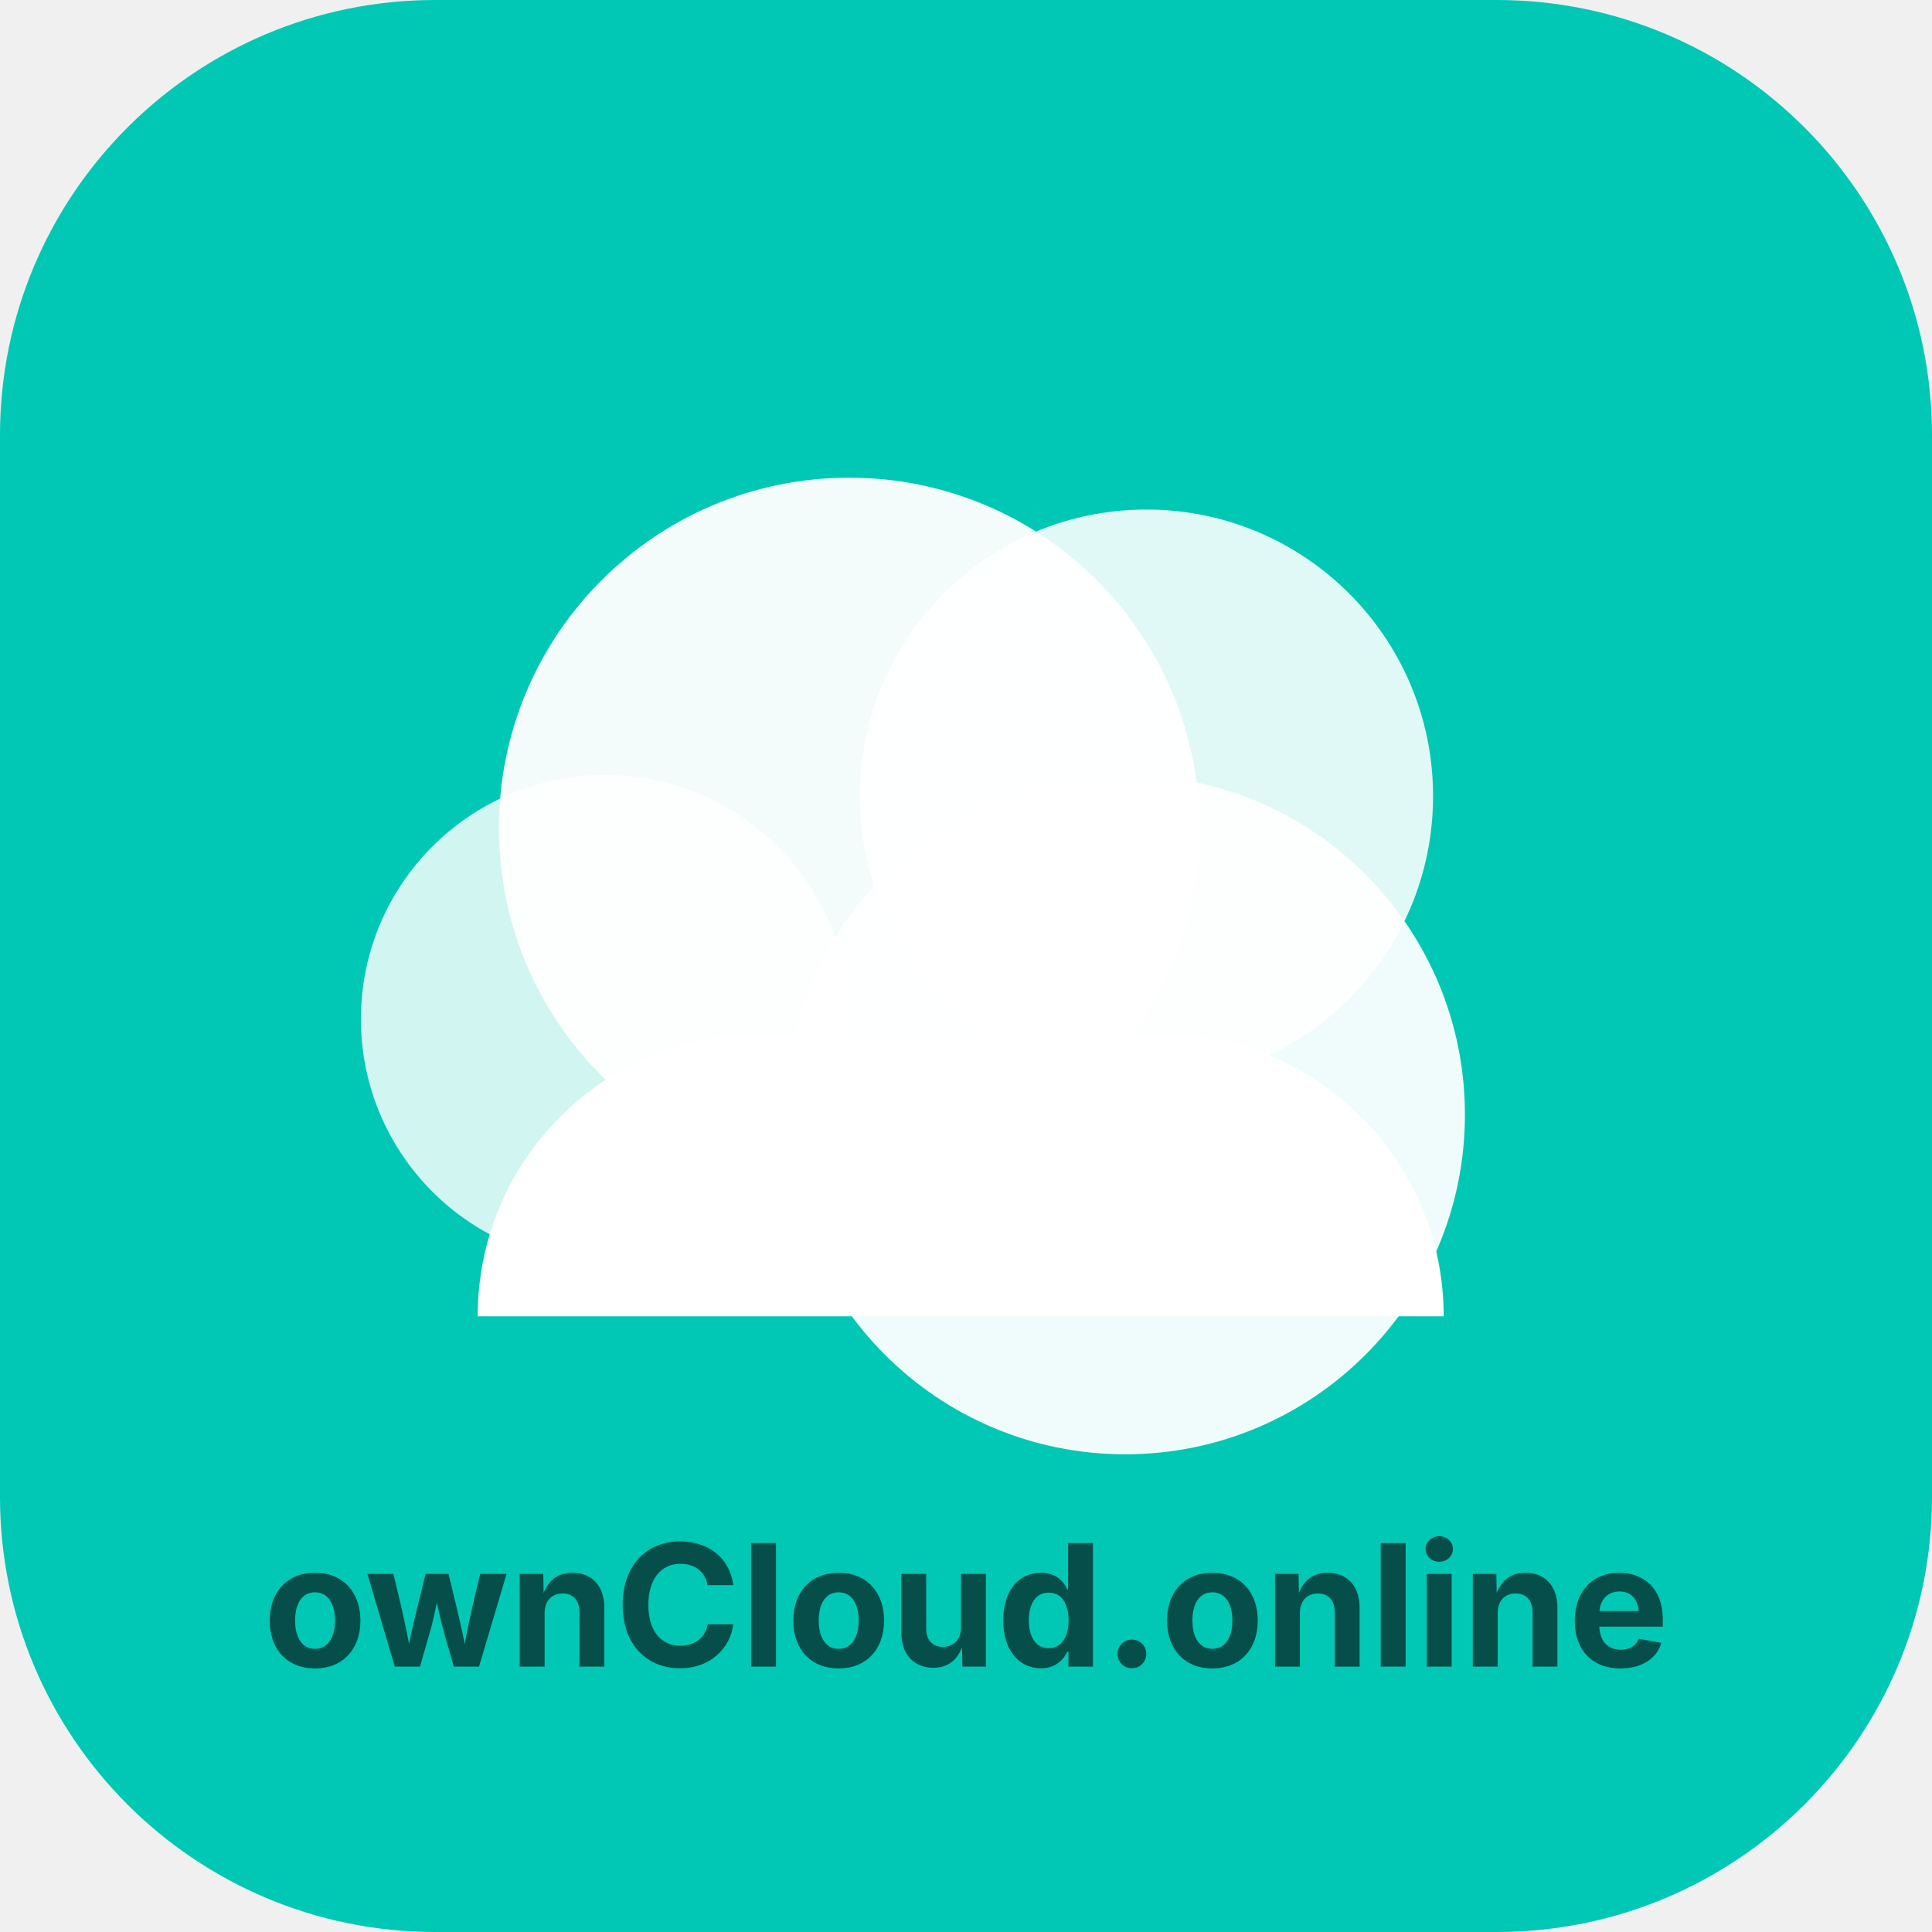
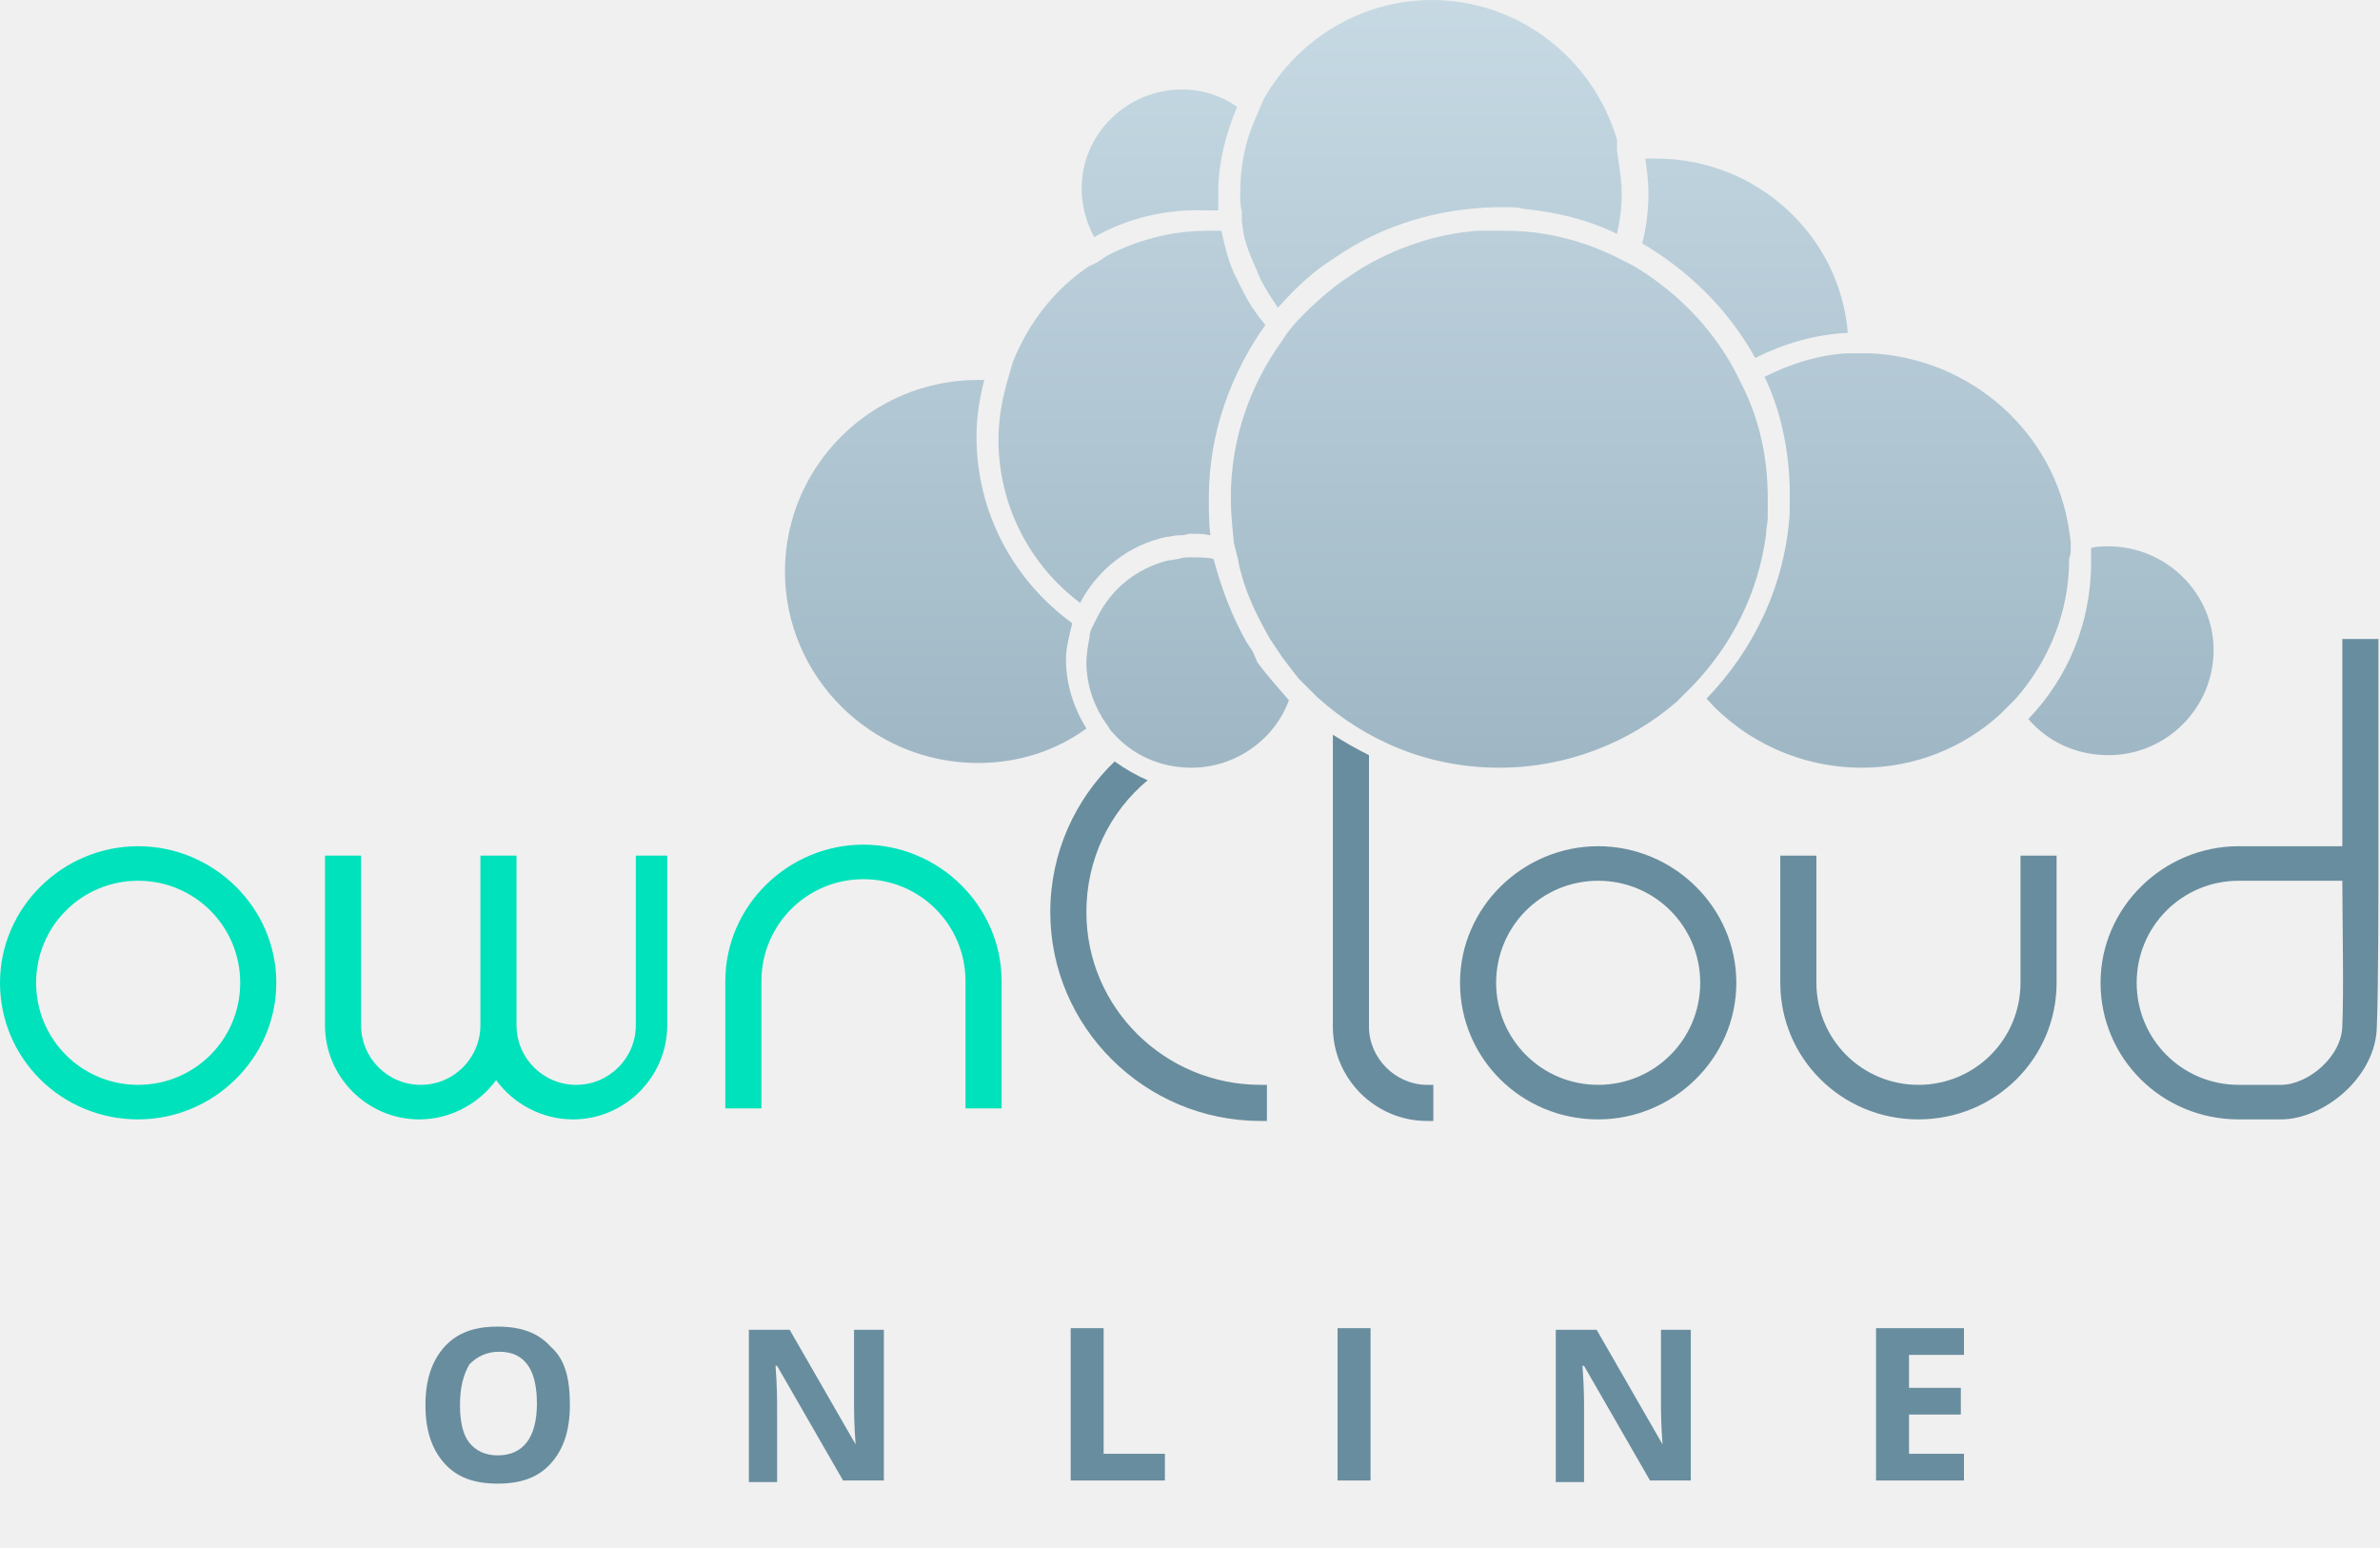
- <svg xmlns="http://www.w3.org/2000/svg" width="182" height="182" viewBox="0 0 182 182" fill="none">
-   <rect width="182" height="182" rx="41" fill="#00c8b4" />
-   <circle cx="80" cy="78" r="33" fill="#ffffff" fill-opacity=".95" />
-   <circle cx="108" cy="75" r="27" fill="#ffffff" fill-opacity=".88" />
-   <circle cx="57" cy="96" r="23" fill="#ffffff" fill-opacity=".82" />
-   <circle cx="106" cy="105" r="32" fill="#ffffff" fill-opacity=".94" />
-   <path d="M45 124h91a26.6 26.6 0 0 0-26.6-26.6H71.6A26.6 26.6 0 0 0 45 124Z" fill="#ffffff" />
-   <text x="91" y="157" text-anchor="middle" fill="#064e4a" font-family="Inter, Segoe UI, Arial, sans-serif" font-size="16" font-weight="700">ownCloud.online</text>
+ <svg xmlns="http://www.w3.org/2000/svg" version="1.1" id="Ebene_1" x="0px" y="0px" viewBox="0 0 151.6 98.6" style="enable-background:new 0 0 151.6 98.6;" xml:space="preserve">
+   <style type="text/css">
+ 	.st0{fill:#00E2BB;}
+ 	.st1{fill:#688D9E;}
+ 	.st2{fill:url(#SVGID_1_);}
+ </style>
+   <g>
+     <g>
+       <g id="Shape">
+         <path class="st0" d="M8.8,53.9c-4.8,0-8.8,3.9-8.8,8.7s3.9,8.7,8.8,8.7c4.8,0,8.8-3.9,8.8-8.7S13.6,53.9,8.8,53.9z M8.8,69.1     c-3.6,0-6.5-2.9-6.5-6.5s2.9-6.5,6.5-6.5s6.5,2.9,6.5,6.5S12.4,69.1,8.8,69.1z M40.9,54.5h-0.4v10.8c0,2.1-1.7,3.8-3.8,3.8     s-3.8-1.7-3.8-3.8V54.5h-2.3v10.8c0,2.1-1.7,3.8-3.8,3.8s-3.8-1.7-3.8-3.8V54.5h-2.3v10.8c0,3.3,2.7,6,6,6c2,0,3.8-1,4.9-2.5     c1.1,1.5,2.9,2.5,4.9,2.5c3.3,0,6-2.7,6-6V54.5H40.9L40.9,54.5z M55,53.8c-4.8,0-8.8,3.9-8.8,8.7v8.1h2.3v-8.1     c0-3.6,2.9-6.5,6.5-6.5s6.5,2.9,6.5,6.5v8.1h2.3v-8.1C63.8,57.7,59.8,53.8,55,53.8z" />
+       </g>
+       <path class="st1" d="M101.8,53.9c-4.8,0-8.8,3.9-8.8,8.7s3.9,8.7,8.8,8.7c4.8,0,8.8-3.9,8.8-8.7S106.6,53.9,101.8,53.9z     M101.8,69.1c-3.6,0-6.5-2.9-6.5-6.5c0-3.6,2.9-6.5,6.5-6.5s6.5,2.9,6.5,6.5C108.3,66.2,105.4,69.1,101.8,69.1z M129.1,54.5h-0.4    v8.1c0,3.6-2.9,6.5-6.5,6.5s-6.5-2.9-6.5-6.5v-8.1h-2.3v8.1c0,4.8,3.9,8.7,8.8,8.7s8.8-3.9,8.8-8.7v-8.1H129.1L129.1,54.5z     M151.5,55V40.7h-2.3v13.2l-6.6,0c-4.8,0-8.8,3.9-8.8,8.7s3.9,8.7,8.8,8.7h2.7c2.7,0,6.1-2.7,6.1-6C151.5,63,151.5,56.3,151.5,55z     M149.2,65.3c0,2-2.2,3.8-3.9,3.8h-2.7c-3.6,0-6.5-2.9-6.5-6.5c0-3.6,2.9-6.5,6.5-6.5l6.6,0C149.2,58.2,149.3,63.3,149.2,65.3z     M87.2,65.4V48.1c-0.8-0.4-1.5-0.8-2.3-1.3v18.6c0,3.3,2.7,6,6,6h0.4v-2.3h-0.4C88.9,69.1,87.2,67.4,87.2,65.4L87.2,65.4z     M69.2,58.1c0-3.4,1.5-6.4,3.9-8.4c-0.7-0.3-1.4-0.7-2.1-1.2c-2.5,2.4-4.1,5.8-4.1,9.6c0,7.3,6,13.3,13.4,13.3h0.4v-2.3h-0.4    C74.2,69.1,69.2,64.2,69.2,58.1L69.2,58.1z" />
+       <linearGradient id="SVGID_1_" gradientUnits="userSpaceOnUse" x1="2011.473" y1="1996.165" x2="2011.473" y2="1994.902" gradientTransform="matrix(72.042 0 0 -38.79 -144815.031 77431.273)">
+         <stop offset="0" style="stop-color:#C7DAE4" />
+         <stop offset="1" style="stop-color:#9FB7C5" />
+       </linearGradient>
+       <path class="st2" d="M69.7,15.1c-0.5-0.9-0.8-2-0.8-3.1c0-3.5,2.9-6.3,6.4-6.3c1.3,0,2.5,0.4,3.5,1.1c-0.7,1.7-1.2,3.5-1.2,5.5    c0,0.4,0,0.7,0,1.1l-0.8,0C74.3,13.3,71.8,13.9,69.7,15.1L69.7,15.1z M68.3,39.7c-3.7-2.7-6.1-7-6.1-11.9c0-1.2,0.2-2.5,0.5-3.6    l-0.4,0c-6.8,0-12.3,5.5-12.3,12.2s5.5,12.2,12.3,12.2c2.6,0,5-0.8,6.9-2.2c-0.8-1.3-1.3-2.8-1.3-4.4    C67.9,41.3,68.1,40.5,68.3,39.7z M68.8,38.4c1.1-2.1,3.1-3.7,5.5-4.2c0.2,0,0.5-0.1,0.7-0.1c0.2,0,0.5,0,0.7-0.1l0.3,0    c0.4,0,0.7,0,1.1,0.1C77,33.3,77,32.5,77,31.7c0-4.1,1.4-7.9,3.6-11c-0.5-0.6-1-1.3-1.4-2.1L78.9,18l-0.3-0.6    c-0.4-0.9-0.6-1.8-0.8-2.7c-0.3,0-0.6,0-0.9,0c-2.3,0-4.5,0.6-6.4,1.6l-0.6,0.4L69.3,17c-2.2,1.5-3.8,3.6-4.8,6.1l-0.2,0.7    l-0.2,0.7c-0.3,1.1-0.5,2.3-0.5,3.5C63.6,32.2,65.6,36,68.8,38.4L68.8,38.4z M111.8,22.8c1.8-0.9,3.8-1.5,5.9-1.6    c-0.5-6.2-5.8-11.1-12.2-11.1l-0.7,0c0.1,0.7,0.2,1.4,0.2,2.1c0,1.1-0.1,2.2-0.4,3.3C107.5,17.2,110.1,19.7,111.8,22.8L111.8,22.8    z M79.1,14.1l0.1,0.7c0.1,0.6,0.3,1.1,0.5,1.6l0.3,0.7l0.3,0.7c0.3,0.6,0.7,1.2,1.1,1.8c0.9-1,1.8-1.9,2.9-2.7l0.6-0.4l0.6-0.4    c2.8-1.8,6.1-2.8,9.7-2.9l0.2,0l0.7,0c0.3,0,0.6,0,0.9,0.1c2.1,0.2,4.2,0.7,6,1.6c0.2-0.9,0.3-1.7,0.3-2.6c0-0.7-0.1-1.3-0.2-2    l-0.1-0.7L103,8.9C101.5,3.8,96.8,0,91.2,0c-4.6,0-8.6,2.6-10.7,6.3L80.2,7l-0.3,0.7c-0.6,1.4-0.9,2.9-0.9,4.6    c0,0.4,0,0.8,0.1,1.2L79.1,14.1L79.1,14.1z M134.3,34.8c-0.4,0-0.7,0-1.1,0.1c0,0.3,0,0.6,0,0.9c0,3.9-1.5,7.4-4,10    c1.2,1.4,3,2.3,5.1,2.3c3.7,0,6.7-3,6.7-6.7C141,37.8,138,34.8,134.3,34.8L134.3,34.8z M131.9,35.2l0-0.7l-0.1-0.7    c-0.9-6.2-6.2-11-12.7-11.3l-0.5,0l-0.2,0l-0.7,0c-1.9,0.1-3.7,0.7-5.3,1.5c1,2.1,1.5,4.4,1.6,6.9l0,0.7l0,0.2c0,0.3,0,0.6,0,0.9    c-0.3,4.6-2.3,8.7-5.3,11.8c2.4,2.7,6,4.4,9.9,4.4c3.4,0,6.5-1.3,8.8-3.4l0.5-0.5l0.5-0.5c2.1-2.4,3.4-5.5,3.4-8.9L131.9,35.2    L131.9,35.2z M79.8,41.5l-0.4-0.6c-0.9-1.6-1.6-3.4-2.1-5.3c-0.4-0.1-0.9-0.1-1.4-0.1l-0.1,0c-0.2,0-0.5,0-0.7,0.1    c-0.2,0-0.5,0.1-0.7,0.1c-2,0.5-3.6,1.8-4.5,3.6c-0.1,0.2-0.2,0.4-0.3,0.6c-0.1,0.2-0.2,0.4-0.2,0.7c-0.1,0.5-0.2,1.1-0.2,1.6    c0,1.3,0.4,2.5,1,3.5c0.1,0.2,0.3,0.4,0.4,0.6c0.1,0.2,0.3,0.4,0.4,0.5c1.2,1.3,2.9,2.1,4.9,2.1c2.8,0,5.3-1.8,6.2-4.3    c-0.7-0.8-1.4-1.6-2-2.4L79.8,41.5L79.8,41.5z M112.6,33c0-0.3,0-0.6,0-0.9l0-0.4c0-2.5-0.5-4.8-1.5-6.9l-0.3-0.6l-0.3-0.6    c-1.5-2.8-3.8-5.1-6.5-6.7l-0.6-0.3l-0.6-0.3c-2.1-1-4.4-1.6-6.9-1.6l-0.4,0l-0.5,0c-0.3,0-0.6,0-0.9,0c-2.7,0.2-5.2,1.1-7.4,2.4    l-0.6,0.4l-0.6,0.4c-1.1,0.8-2.2,1.8-3.1,2.8l-0.4,0.5l-0.4,0.6c-2,2.8-3.2,6.2-3.2,9.9c0,1,0.1,1.9,0.2,2.9l0.2,0.8    c0.1,0.3,0.1,0.6,0.2,0.9c0.4,1.6,1.1,3,1.9,4.4l0.4,0.6l0.4,0.6c0.3,0.4,0.7,0.9,1,1.3c0.2,0.2,0.4,0.4,0.6,0.6l0.6,0.6    c3.1,2.8,7.1,4.5,11.6,4.5c4.3,0,8.3-1.6,11.3-4.2l0.5-0.5l0.5-0.5c2.5-2.6,4.2-5.9,4.7-9.7C112.5,33.6,112.6,33.3,112.6,33    L112.6,33z" />
+     </g>
+     <g>
+       <g>
+         <path class="st1" d="M36.3,89.5c0,1.6-0.4,2.8-1.2,3.7c-0.8,0.9-1.9,1.3-3.4,1.3s-2.6-0.4-3.4-1.3c-0.8-0.9-1.2-2.1-1.2-3.7     s0.4-2.8,1.2-3.7c0.8-0.9,1.9-1.3,3.4-1.3s2.6,0.4,3.4,1.3C36,86.6,36.3,87.8,36.3,89.5z M29.3,89.5c0,1.1,0.2,1.9,0.6,2.4     c0.4,0.5,1,0.8,1.8,0.8c1.6,0,2.5-1.1,2.5-3.3c0-2.2-0.8-3.3-2.4-3.3c-0.8,0-1.4,0.3-1.9,0.8C29.5,87.6,29.3,88.4,29.3,89.5z" />
+         <path class="st1" d="M56.3,94.3h-2.6L49.5,87h-0.1c0.1,1.3,0.1,2.2,0.1,2.8v4.6h-1.8v-9.7h2.6l4.2,7.3h0     c-0.1-1.3-0.1-2.2-0.1-2.7v-4.6h1.9V94.3z" />
+         <path class="st1" d="M68.2,94.3v-9.7h2.1v8h3.9v1.7H68.2z" />
+         <path class="st1" d="M85.2,94.3v-9.7h2.1v9.7H85.2z" />
+         <path class="st1" d="M107.7,94.3h-2.6l-4.2-7.3h-0.1c0.1,1.3,0.1,2.2,0.1,2.8v4.6h-1.8v-9.7h2.6l4.2,7.3h0     c-0.1-1.3-0.1-2.2-0.1-2.7v-4.6h1.9V94.3z" />
+         <path class="st1" d="M125.1,94.3h-5.6v-9.7h5.6v1.7h-3.5v2.1h3.3v1.7h-3.3v2.5h3.5V94.3z" />
+       </g>
+     </g>
+   </g>
</svg>
